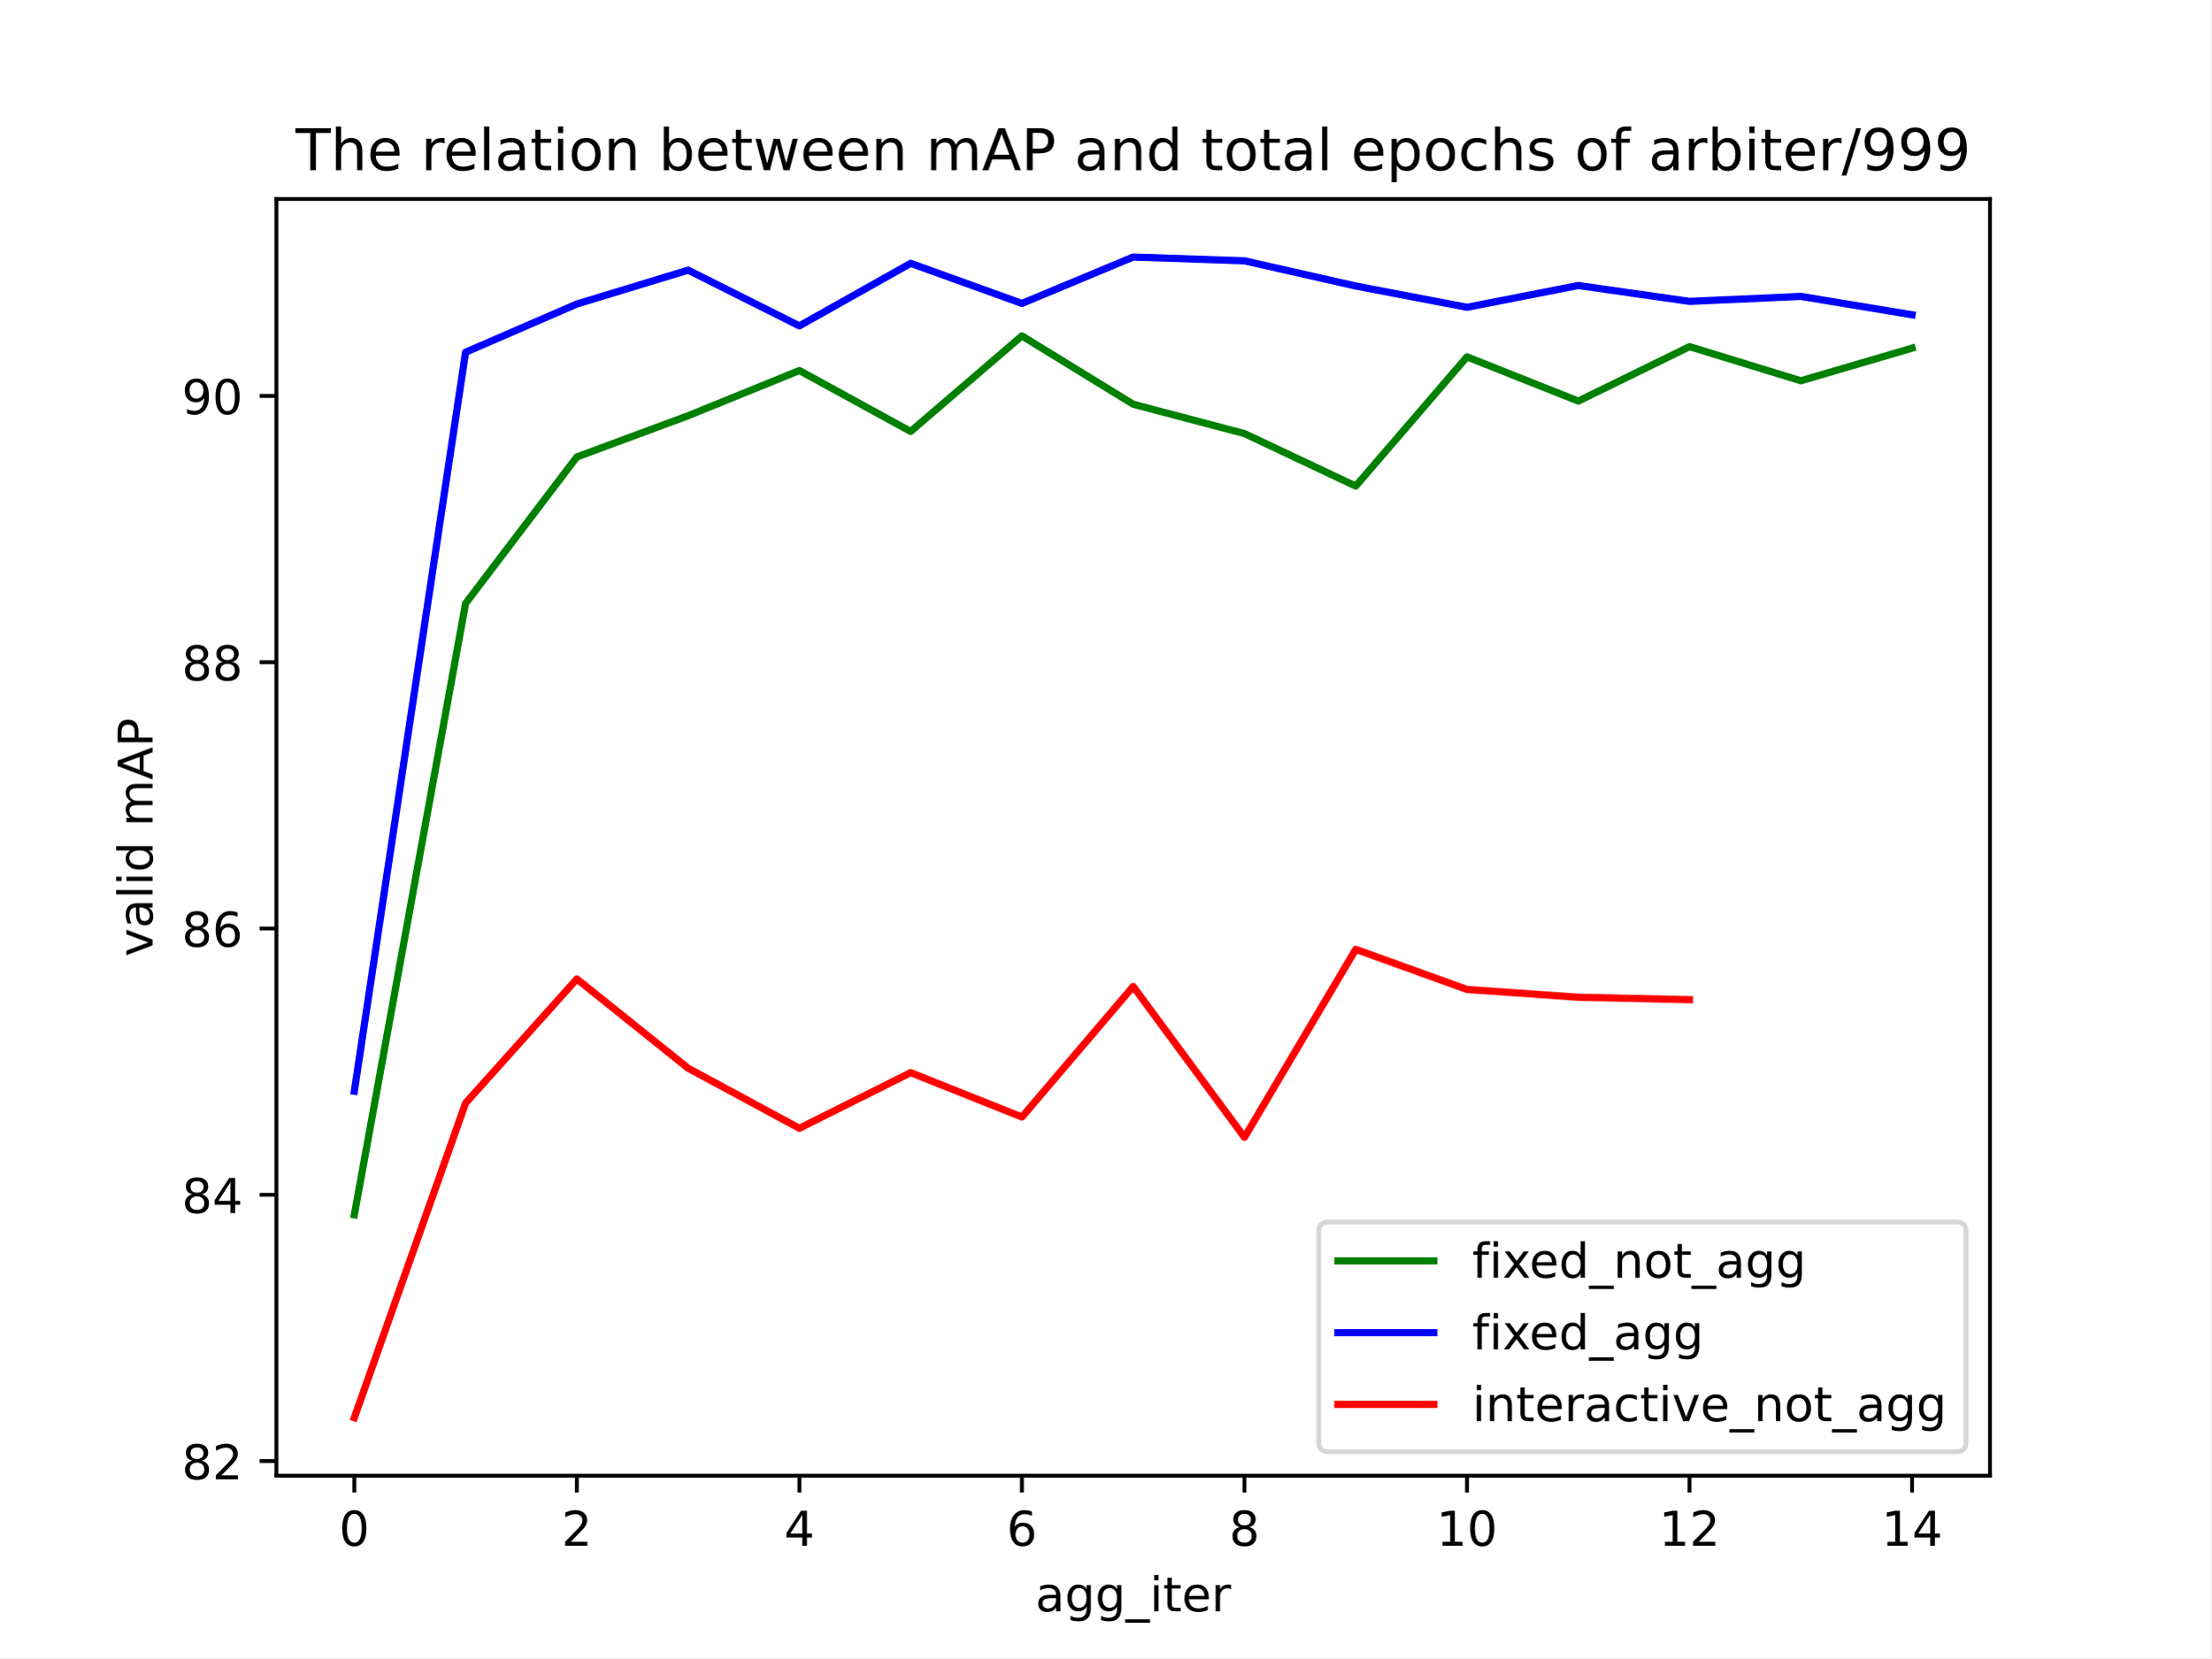
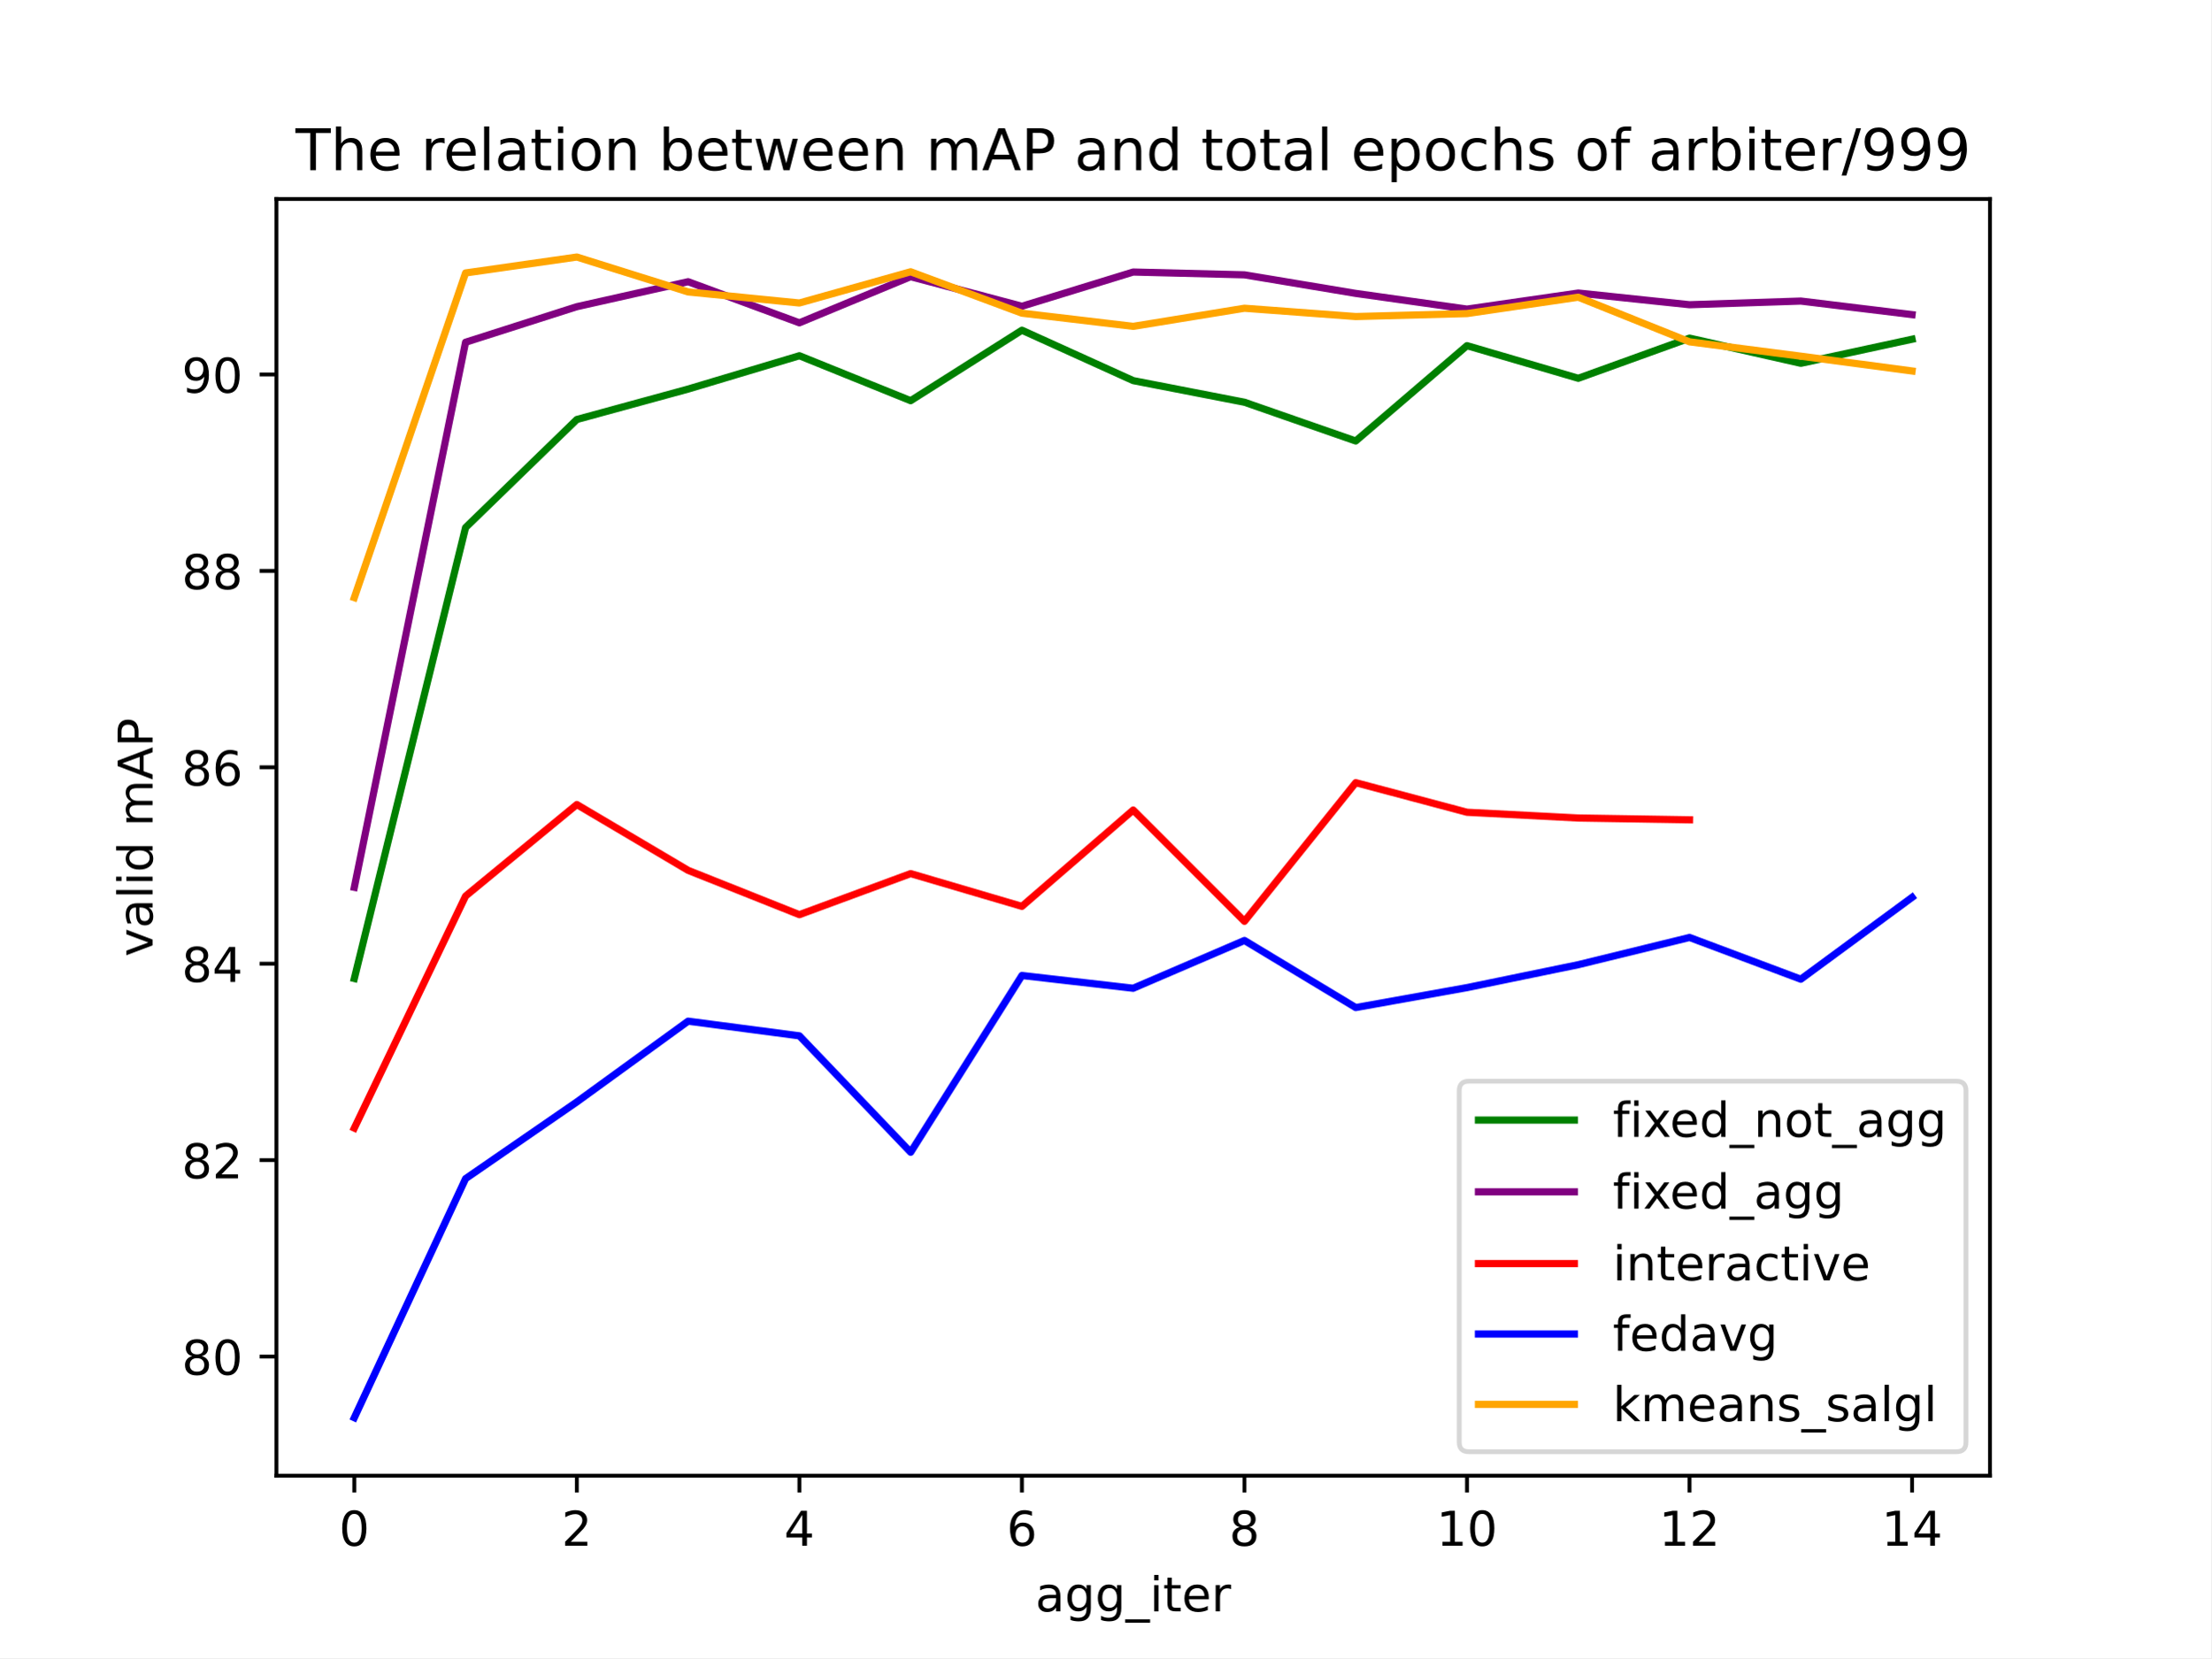
<svg xmlns="http://www.w3.org/2000/svg" xmlns:xlink="http://www.w3.org/1999/xlink" width="460.8pt" height="345.6pt" viewBox="0 0 460.8 345.6" version="1.1">
  <defs>
    <style type="text/css">*{stroke-linejoin: round; stroke-linecap: butt}</style>
  </defs>
  <g id="figure_1">
    <g id="patch_1">
      <path d="M 0 345.6  L 460.8 345.6  L 460.8 0  L 0 0  z " style="fill: #ffffff" />
    </g>
    <g id="axes_1">
      <g id="patch_2">
        <path d="M 57.6 307.584  L 414.72 307.584  L 414.72 41.472  L 57.6 41.472  z " style="fill: #ffffff" />
      </g>
      <g id="matplotlib.axis_1">
        <g id="xtick_1">
          <g id="line2d_1">
            <defs>
-               <path id="mca4f8560f5" d="M 0 0  L 0 3.5  " style="stroke: #000000; stroke-width: 0.8" />
-             </defs>
-             <g>
-               <use xlink:href="#mca4f8560f5" x="73.833" y="307.584" style="stroke: #000000; stroke-width: 0.8" />
+               <path id="m75f31d3f4f" d="M 0 0  L 0 3.5  " style="stroke: #000000; stroke-width: 0.8" />
+             </defs>
+             <g>
+               <use xlink:href="#m75f31d3f4f" x="73.833" y="307.584" style="stroke: #000000; stroke-width: 0.8" />
            </g>
          </g>
          <g id="text_1">
            <g transform="translate(70.65148 322.1824) scale(0.1 -0.1)">
              <defs>
                <path id="DejaVuSans-30" d="M 2034 4250  Q 1547 4250 1301 3770  Q 1056 3291 1056 2328  Q 1056 1369 1301 889  Q 1547 409 2034 409  Q 2525 409 2770 889  Q 3016 1369 3016 2328  Q 3016 3291 2770 3770  Q 2525 4250 2034 4250  z M 2034 4750  Q 2819 4750 3233 4129  Q 3647 3509 3647 2328  Q 3647 1150 3233 529  Q 2819 -91 2034 -91  Q 1250 -91 836 529  Q 422 1150 422 2328  Q 422 3509 836 4129  Q 1250 4750 2034 4750  z " transform="scale(0.015625)" />
              </defs>
              <use xlink:href="#DejaVuSans-30" />
            </g>
          </g>
        </g>
        <g id="xtick_2">
          <g id="line2d_2">
            <g>
-               <use xlink:href="#mca4f8560f5" x="120.212" y="307.584" style="stroke: #000000; stroke-width: 0.8" />
+               <use xlink:href="#m75f31d3f4f" x="120.212" y="307.584" style="stroke: #000000; stroke-width: 0.8" />
            </g>
          </g>
          <g id="text_2">
            <g transform="translate(117.0307 322.1824) scale(0.1 -0.1)">
              <defs>
                <path id="DejaVuSans-32" d="M 1228 531  L 3431 531  L 3431 0  L 469 0  L 469 531  Q 828 903 1448 1529  Q 2069 2156 2228 2338  Q 2531 2678 2651 2914  Q 2772 3150 2772 3378  Q 2772 3750 2511 3984  Q 2250 4219 1831 4219  Q 1534 4219 1204 4116  Q 875 4013 500 3803  L 500 4441  Q 881 4594 1212 4672  Q 1544 4750 1819 4750  Q 2544 4750 2975 4387  Q 3406 4025 3406 3419  Q 3406 3131 3298 2873  Q 3191 2616 2906 2266  Q 2828 2175 2409 1742  Q 1991 1309 1228 531  z " transform="scale(0.015625)" />
              </defs>
              <use xlink:href="#DejaVuSans-32" />
            </g>
          </g>
        </g>
        <g id="xtick_3">
          <g id="line2d_3">
            <g>
-               <use xlink:href="#mca4f8560f5" x="166.591" y="307.584" style="stroke: #000000; stroke-width: 0.8" />
+               <use xlink:href="#m75f31d3f4f" x="166.591" y="307.584" style="stroke: #000000; stroke-width: 0.8" />
            </g>
          </g>
          <g id="text_3">
            <g transform="translate(163.4099 322.1824) scale(0.1 -0.1)">
              <defs>
                <path id="DejaVuSans-34" d="M 2419 4116  L 825 1625  L 2419 1625  L 2419 4116  z M 2253 4666  L 3047 4666  L 3047 1625  L 3713 1625  L 3713 1100  L 3047 1100  L 3047 0  L 2419 0  L 2419 1100  L 313 1100  L 313 1709  L 2253 4666  z " transform="scale(0.015625)" />
              </defs>
              <use xlink:href="#DejaVuSans-34" />
            </g>
          </g>
        </g>
        <g id="xtick_4">
          <g id="line2d_4">
            <g>
-               <use xlink:href="#mca4f8560f5" x="212.97" y="307.584" style="stroke: #000000; stroke-width: 0.8" />
+               <use xlink:href="#m75f31d3f4f" x="212.97" y="307.584" style="stroke: #000000; stroke-width: 0.8" />
            </g>
          </g>
          <g id="text_4">
            <g transform="translate(209.7891 322.1824) scale(0.1 -0.1)">
              <defs>
                <path id="DejaVuSans-36" d="M 2113 2584  Q 1688 2584 1439 2293  Q 1191 2003 1191 1497  Q 1191 994 1439 701  Q 1688 409 2113 409  Q 2538 409 2786 701  Q 3034 994 3034 1497  Q 3034 2003 2786 2293  Q 2538 2584 2113 2584  z M 3366 4563  L 3366 3988  Q 3128 4100 2886 4159  Q 2644 4219 2406 4219  Q 1781 4219 1451 3797  Q 1122 3375 1075 2522  Q 1259 2794 1537 2939  Q 1816 3084 2150 3084  Q 2853 3084 3261 2657  Q 3669 2231 3669 1497  Q 3669 778 3244 343  Q 2819 -91 2113 -91  Q 1303 -91 875 529  Q 447 1150 447 2328  Q 447 3434 972 4092  Q 1497 4750 2381 4750  Q 2619 4750 2861 4703  Q 3103 4656 3366 4563  z " transform="scale(0.015625)" />
              </defs>
              <use xlink:href="#DejaVuSans-36" />
            </g>
          </g>
        </g>
        <g id="xtick_5">
          <g id="line2d_5">
            <g>
-               <use xlink:href="#mca4f8560f5" x="259.35" y="307.584" style="stroke: #000000; stroke-width: 0.8" />
+               <use xlink:href="#m75f31d3f4f" x="259.35" y="307.584" style="stroke: #000000; stroke-width: 0.8" />
            </g>
          </g>
          <g id="text_5">
            <g transform="translate(256.1684 322.1824) scale(0.1 -0.1)">
              <defs>
                <path id="DejaVuSans-38" d="M 2034 2216  Q 1584 2216 1326 1975  Q 1069 1734 1069 1313  Q 1069 891 1326 650  Q 1584 409 2034 409  Q 2484 409 2743 651  Q 3003 894 3003 1313  Q 3003 1734 2745 1975  Q 2488 2216 2034 2216  z M 1403 2484  Q 997 2584 770 2862  Q 544 3141 544 3541  Q 544 4100 942 4425  Q 1341 4750 2034 4750  Q 2731 4750 3128 4425  Q 3525 4100 3525 3541  Q 3525 3141 3298 2862  Q 3072 2584 2669 2484  Q 3125 2378 3379 2068  Q 3634 1759 3634 1313  Q 3634 634 3220 271  Q 2806 -91 2034 -91  Q 1263 -91 848 271  Q 434 634 434 1313  Q 434 1759 690 2068  Q 947 2378 1403 2484  z M 1172 3481  Q 1172 3119 1398 2916  Q 1625 2713 2034 2713  Q 2441 2713 2670 2916  Q 2900 3119 2900 3481  Q 2900 3844 2670 4047  Q 2441 4250 2034 4250  Q 1625 4250 1398 4047  Q 1172 3844 1172 3481  z " transform="scale(0.015625)" />
              </defs>
              <use xlink:href="#DejaVuSans-38" />
            </g>
          </g>
        </g>
        <g id="xtick_6">
          <g id="line2d_6">
            <g>
-               <use xlink:href="#mca4f8560f5" x="305.729" y="307.584" style="stroke: #000000; stroke-width: 0.8" />
+               <use xlink:href="#m75f31d3f4f" x="305.729" y="307.584" style="stroke: #000000; stroke-width: 0.8" />
            </g>
          </g>
          <g id="text_6">
            <g transform="translate(299.3663 322.1824) scale(0.1 -0.1)">
              <defs>
                <path id="DejaVuSans-31" d="M 794 531  L 1825 531  L 1825 4091  L 703 3866  L 703 4441  L 1819 4666  L 2450 4666  L 2450 531  L 3481 531  L 3481 0  L 794 0  L 794 531  z " transform="scale(0.015625)" />
              </defs>
              <use xlink:href="#DejaVuSans-31" />
              <use xlink:href="#DejaVuSans-30" x="63.623" />
            </g>
          </g>
        </g>
        <g id="xtick_7">
          <g id="line2d_7">
            <g>
-               <use xlink:href="#mca4f8560f5" x="352.108" y="307.584" style="stroke: #000000; stroke-width: 0.8" />
+               <use xlink:href="#m75f31d3f4f" x="352.108" y="307.584" style="stroke: #000000; stroke-width: 0.8" />
            </g>
          </g>
          <g id="text_7">
            <g transform="translate(345.7456 322.1824) scale(0.1 -0.1)">
              <use xlink:href="#DejaVuSans-31" />
              <use xlink:href="#DejaVuSans-32" x="63.623" />
            </g>
          </g>
        </g>
        <g id="xtick_8">
          <g id="line2d_8">
            <g>
-               <use xlink:href="#mca4f8560f5" x="398.487" y="307.584" style="stroke: #000000; stroke-width: 0.8" />
+               <use xlink:href="#m75f31d3f4f" x="398.487" y="307.584" style="stroke: #000000; stroke-width: 0.8" />
            </g>
          </g>
          <g id="text_8">
            <g transform="translate(392.1248 322.1824) scale(0.1 -0.1)">
              <use xlink:href="#DejaVuSans-31" />
              <use xlink:href="#DejaVuSans-34" x="63.623" />
            </g>
          </g>
        </g>
        <g id="text_9">
          <g transform="translate(215.7663 335.8606) scale(0.1 -0.1)">
            <defs>
              <path id="DejaVuSans-61" d="M 2194 1759  Q 1497 1759 1228 1600  Q 959 1441 959 1056  Q 959 750 1161 570  Q 1363 391 1709 391  Q 2188 391 2477 730  Q 2766 1069 2766 1631  L 2766 1759  L 2194 1759  z M 3341 1997  L 3341 0  L 2766 0  L 2766 531  Q 2569 213 2275 61  Q 1981 -91 1556 -91  Q 1019 -91 701 211  Q 384 513 384 1019  Q 384 1609 779 1909  Q 1175 2209 1959 2209  L 2766 2209  L 2766 2266  Q 2766 2663 2505 2880  Q 2244 3097 1772 3097  Q 1472 3097 1187 3025  Q 903 2953 641 2809  L 641 3341  Q 956 3463 1253 3523  Q 1550 3584 1831 3584  Q 2591 3584 2966 3190  Q 3341 2797 3341 1997  z " transform="scale(0.015625)" />
              <path id="DejaVuSans-67" d="M 2906 1791  Q 2906 2416 2648 2759  Q 2391 3103 1925 3103  Q 1463 3103 1205 2759  Q 947 2416 947 1791  Q 947 1169 1205 825  Q 1463 481 1925 481  Q 2391 481 2648 825  Q 2906 1169 2906 1791  z M 3481 434  Q 3481 -459 3084 -895  Q 2688 -1331 1869 -1331  Q 1566 -1331 1297 -1286  Q 1028 -1241 775 -1147  L 775 -588  Q 1028 -725 1275 -790  Q 1522 -856 1778 -856  Q 2344 -856 2625 -561  Q 2906 -266 2906 331  L 2906 616  Q 2728 306 2450 153  Q 2172 0 1784 0  Q 1141 0 747 490  Q 353 981 353 1791  Q 353 2603 747 3093  Q 1141 3584 1784 3584  Q 2172 3584 2450 3431  Q 2728 3278 2906 2969  L 2906 3500  L 3481 3500  L 3481 434  z " transform="scale(0.015625)" />
              <path id="DejaVuSans-5f" d="M 3263 -1063  L 3263 -1509  L -63 -1509  L -63 -1063  L 3263 -1063  z " transform="scale(0.015625)" />
              <path id="DejaVuSans-69" d="M 603 3500  L 1178 3500  L 1178 0  L 603 0  L 603 3500  z M 603 4863  L 1178 4863  L 1178 4134  L 603 4134  L 603 4863  z " transform="scale(0.015625)" />
              <path id="DejaVuSans-74" d="M 1172 4494  L 1172 3500  L 2356 3500  L 2356 3053  L 1172 3053  L 1172 1153  Q 1172 725 1289 603  Q 1406 481 1766 481  L 2356 481  L 2356 0  L 1766 0  Q 1100 0 847 248  Q 594 497 594 1153  L 594 3053  L 172 3053  L 172 3500  L 594 3500  L 594 4494  L 1172 4494  z " transform="scale(0.015625)" />
              <path id="DejaVuSans-65" d="M 3597 1894  L 3597 1613  L 953 1613  Q 991 1019 1311 708  Q 1631 397 2203 397  Q 2534 397 2845 478  Q 3156 559 3463 722  L 3463 178  Q 3153 47 2828 -22  Q 2503 -91 2169 -91  Q 1331 -91 842 396  Q 353 884 353 1716  Q 353 2575 817 3079  Q 1281 3584 2069 3584  Q 2775 3584 3186 3129  Q 3597 2675 3597 1894  z M 3022 2063  Q 3016 2534 2758 2815  Q 2500 3097 2075 3097  Q 1594 3097 1305 2825  Q 1016 2553 972 2059  L 3022 2063  z " transform="scale(0.015625)" />
              <path id="DejaVuSans-72" d="M 2631 2963  Q 2534 3019 2420 3045  Q 2306 3072 2169 3072  Q 1681 3072 1420 2755  Q 1159 2438 1159 1844  L 1159 0  L 581 0  L 581 3500  L 1159 3500  L 1159 2956  Q 1341 3275 1631 3429  Q 1922 3584 2338 3584  Q 2397 3584 2469 3576  Q 2541 3569 2628 3553  L 2631 2963  z " transform="scale(0.015625)" />
            </defs>
            <use xlink:href="#DejaVuSans-61" />
            <use xlink:href="#DejaVuSans-67" x="61.279" />
            <use xlink:href="#DejaVuSans-67" x="124.756" />
            <use xlink:href="#DejaVuSans-5f" x="188.232" />
            <use xlink:href="#DejaVuSans-69" x="238.232" />
            <use xlink:href="#DejaVuSans-74" x="266.016" />
            <use xlink:href="#DejaVuSans-65" x="305.225" />
            <use xlink:href="#DejaVuSans-72" x="366.748" />
          </g>
        </g>
      </g>
      <g id="matplotlib.axis_2">
        <g id="ytick_1">
          <g id="line2d_9">
            <defs>
-               <path id="m5087372a53" d="M 0 0  L -3.5 0  " style="stroke: #000000; stroke-width: 0.8" />
-             </defs>
-             <g>
-               <use xlink:href="#m5087372a53" x="57.6" y="304.539" style="stroke: #000000; stroke-width: 0.8" />
+               <path id="m13e0e2b089" d="M 0 0  L -3.5 0  " style="stroke: #000000; stroke-width: 0.8" />
+             </defs>
+             <g>
+               <use xlink:href="#m13e0e2b089" x="57.6" y="282.749" style="stroke: #000000; stroke-width: 0.8" />
            </g>
          </g>
          <g id="text_10">
-             <g transform="translate(37.875 308.3383) scale(0.1 -0.1)">
-               <use xlink:href="#DejaVuSans-38" />
-               <use xlink:href="#DejaVuSans-32" x="63.623" />
+             <g transform="translate(37.875 286.548) scale(0.1 -0.1)">
+               <use xlink:href="#DejaVuSans-38" />
+               <use xlink:href="#DejaVuSans-30" x="63.623" />
            </g>
          </g>
        </g>
        <g id="ytick_2">
          <g id="line2d_10">
            <g>
-               <use xlink:href="#m5087372a53" x="57.6" y="249.033" style="stroke: #000000; stroke-width: 0.8" />
+               <use xlink:href="#m13e0e2b089" x="57.6" y="241.808" style="stroke: #000000; stroke-width: 0.8" />
            </g>
          </g>
          <g id="text_11">
-             <g transform="translate(37.875 252.8321) scale(0.1 -0.1)">
-               <use xlink:href="#DejaVuSans-38" />
-               <use xlink:href="#DejaVuSans-34" x="63.623" />
+             <g transform="translate(37.875 245.6073) scale(0.1 -0.1)">
+               <use xlink:href="#DejaVuSans-38" />
+               <use xlink:href="#DejaVuSans-32" x="63.623" />
            </g>
          </g>
        </g>
        <g id="ytick_3">
          <g id="line2d_11">
            <g>
-               <use xlink:href="#m5087372a53" x="57.6" y="193.527" style="stroke: #000000; stroke-width: 0.8" />
+               <use xlink:href="#m13e0e2b089" x="57.6" y="200.867" style="stroke: #000000; stroke-width: 0.8" />
            </g>
          </g>
          <g id="text_12">
-             <g transform="translate(37.875 197.3259) scale(0.1 -0.1)">
-               <use xlink:href="#DejaVuSans-38" />
-               <use xlink:href="#DejaVuSans-36" x="63.623" />
+             <g transform="translate(37.875 204.6667) scale(0.1 -0.1)">
+               <use xlink:href="#DejaVuSans-38" />
+               <use xlink:href="#DejaVuSans-34" x="63.623" />
            </g>
          </g>
        </g>
        <g id="ytick_4">
          <g id="line2d_12">
            <g>
-               <use xlink:href="#m5087372a53" x="57.6" y="138.02" style="stroke: #000000; stroke-width: 0.8" />
+               <use xlink:href="#m13e0e2b089" x="57.6" y="159.927" style="stroke: #000000; stroke-width: 0.8" />
            </g>
          </g>
          <g id="text_13">
-             <g transform="translate(37.875 141.8197) scale(0.1 -0.1)">
-               <use xlink:href="#DejaVuSans-38" />
-               <use xlink:href="#DejaVuSans-38" x="63.623" />
+             <g transform="translate(37.875 163.726) scale(0.1 -0.1)">
+               <use xlink:href="#DejaVuSans-38" />
+               <use xlink:href="#DejaVuSans-36" x="63.623" />
            </g>
          </g>
        </g>
        <g id="ytick_5">
          <g id="line2d_13">
            <g>
-               <use xlink:href="#m5087372a53" x="57.6" y="82.514" style="stroke: #000000; stroke-width: 0.8" />
+               <use xlink:href="#m13e0e2b089" x="57.6" y="118.986" style="stroke: #000000; stroke-width: 0.8" />
            </g>
          </g>
          <g id="text_14">
-             <g transform="translate(37.875 86.31346) scale(0.1 -0.1)">
+             <g transform="translate(37.875 122.7854) scale(0.1 -0.1)">
+               <use xlink:href="#DejaVuSans-38" />
+               <use xlink:href="#DejaVuSans-38" x="63.623" />
+             </g>
+           </g>
+         </g>
+         <g id="ytick_6">
+           <g id="line2d_14">
+             <g>
+               <use xlink:href="#m13e0e2b089" x="57.6" y="78.045" style="stroke: #000000; stroke-width: 0.8" />
+             </g>
+           </g>
+           <g id="text_15">
+             <g transform="translate(37.875 81.84471) scale(0.1 -0.1)">
              <defs>
                <path id="DejaVuSans-39" d="M 703 97  L 703 672  Q 941 559 1184 500  Q 1428 441 1663 441  Q 2288 441 2617 861  Q 2947 1281 2994 2138  Q 2813 1869 2534 1725  Q 2256 1581 1919 1581  Q 1219 1581 811 2004  Q 403 2428 403 3163  Q 403 3881 828 4315  Q 1253 4750 1959 4750  Q 2769 4750 3195 4129  Q 3622 3509 3622 2328  Q 3622 1225 3098 567  Q 2575 -91 1691 -91  Q 1453 -91 1209 -44  Q 966 3 703 97  z M 1959 2075  Q 2384 2075 2632 2365  Q 2881 2656 2881 3163  Q 2881 3666 2632 3958  Q 2384 4250 1959 4250  Q 1534 4250 1286 3958  Q 1038 3666 1038 3163  Q 1038 2656 1286 2365  Q 1534 2075 1959 2075  z " transform="scale(0.015625)" />
              </defs>
              <use xlink:href="#DejaVuSans-39" />
              <use xlink:href="#DejaVuSans-30" x="63.623" />
            </g>
          </g>
        </g>
-         <g id="text_15">
+         <g id="text_16">
          <g transform="translate(31.79531 199.3983) rotate(-90) scale(0.1 -0.1)">
            <defs>
              <path id="DejaVuSans-76" d="M 191 3500  L 800 3500  L 1894 563  L 2988 3500  L 3597 3500  L 2284 0  L 1503 0  L 191 3500  z " transform="scale(0.015625)" />
              <path id="DejaVuSans-6c" d="M 603 4863  L 1178 4863  L 1178 0  L 603 0  L 603 4863  z " transform="scale(0.015625)" />
              <path id="DejaVuSans-64" d="M 2906 2969  L 2906 4863  L 3481 4863  L 3481 0  L 2906 0  L 2906 525  Q 2725 213 2448 61  Q 2172 -91 1784 -91  Q 1150 -91 751 415  Q 353 922 353 1747  Q 353 2572 751 3078  Q 1150 3584 1784 3584  Q 2172 3584 2448 3432  Q 2725 3281 2906 2969  z M 947 1747  Q 947 1113 1208 752  Q 1469 391 1925 391  Q 2381 391 2643 752  Q 2906 1113 2906 1747  Q 2906 2381 2643 2742  Q 2381 3103 1925 3103  Q 1469 3103 1208 2742  Q 947 2381 947 1747  z " transform="scale(0.015625)" />
              <path id="DejaVuSans-20" transform="scale(0.015625)" />
              <path id="DejaVuSans-6d" d="M 3328 2828  Q 3544 3216 3844 3400  Q 4144 3584 4550 3584  Q 5097 3584 5394 3201  Q 5691 2819 5691 2113  L 5691 0  L 5113 0  L 5113 2094  Q 5113 2597 4934 2840  Q 4756 3084 4391 3084  Q 3944 3084 3684 2787  Q 3425 2491 3425 1978  L 3425 0  L 2847 0  L 2847 2094  Q 2847 2600 2669 2842  Q 2491 3084 2119 3084  Q 1678 3084 1418 2786  Q 1159 2488 1159 1978  L 1159 0  L 581 0  L 581 3500  L 1159 3500  L 1159 2956  Q 1356 3278 1631 3431  Q 1906 3584 2284 3584  Q 2666 3584 2933 3390  Q 3200 3197 3328 2828  z " transform="scale(0.015625)" />
              <path id="DejaVuSans-41" d="M 2188 4044  L 1331 1722  L 3047 1722  L 2188 4044  z M 1831 4666  L 2547 4666  L 4325 0  L 3669 0  L 3244 1197  L 1141 1197  L 716 0  L 50 0  L 1831 4666  z " transform="scale(0.015625)" />
              <path id="DejaVuSans-50" d="M 1259 4147  L 1259 2394  L 2053 2394  Q 2494 2394 2734 2622  Q 2975 2850 2975 3272  Q 2975 3691 2734 3919  Q 2494 4147 2053 4147  L 1259 4147  z M 628 4666  L 2053 4666  Q 2838 4666 3239 4311  Q 3641 3956 3641 3272  Q 3641 2581 3239 2228  Q 2838 1875 2053 1875  L 1259 1875  L 1259 0  L 628 0  L 628 4666  z " transform="scale(0.015625)" />
            </defs>
            <use xlink:href="#DejaVuSans-76" />
            <use xlink:href="#DejaVuSans-61" x="59.18" />
            <use xlink:href="#DejaVuSans-6c" x="120.459" />
            <use xlink:href="#DejaVuSans-69" x="148.242" />
            <use xlink:href="#DejaVuSans-64" x="176.025" />
            <use xlink:href="#DejaVuSans-20" x="239.502" />
            <use xlink:href="#DejaVuSans-6d" x="271.289" />
            <use xlink:href="#DejaVuSans-41" x="368.701" />
            <use xlink:href="#DejaVuSans-50" x="437.109" />
          </g>
        </g>
      </g>
-       <g id="line2d_14">
-         <path d="M 73.833 253.214  L 97.022 125.78  L 120.212 95.239  L 143.402 86.644  L 166.591 77.223  L 189.781 89.92  L 212.97 70.008  L 236.16 84.25  L 259.35 90.362  L 282.539 101.31  L 305.729 74.374  L 328.918 83.592  L 352.108 72.244  L 375.298 79.357  L 398.487 72.556  " clip-path="url(#p345e7899d4)" style="fill: none; stroke: #008000; stroke-width: 1.5; stroke-linecap: square" />
-       </g>
      <g id="line2d_15">
-         <path d="M 73.833 227.447  L 97.022 73.408  L 120.212 63.361  L 143.402 56.299  L 166.591 67.916  L 189.781 54.88  L 212.97 63.235  L 236.16 53.568  L 259.35 54.356  L 282.539 59.605  L 305.729 64.041  L 328.918 59.501  L 352.108 62.809  L 375.298 61.77  L 398.487 65.6  " clip-path="url(#p345e7899d4)" style="fill: none; stroke: #0000ff; stroke-width: 1.5; stroke-linecap: square" />
+         <path d="M 73.833 203.952  L 97.022 109.958  L 120.212 87.431  L 143.402 81.091  L 166.591 74.142  L 189.781 83.508  L 212.97 68.821  L 236.16 79.325  L 259.35 83.834  L 282.539 91.909  L 305.729 72.041  L 328.918 78.84  L 352.108 70.47  L 375.298 75.717  L 398.487 70.7  " clip-path="url(#p824cbbcab4)" style="fill: none; stroke: #008000; stroke-width: 1.5; stroke-linecap: square" />
      </g>
      <g id="line2d_16">
-         <path d="M 73.833 295.488  L 97.022 229.921  L 120.212 204.05  L 143.402 222.649  L 166.591 235.172  L 189.781 223.575  L 212.97 232.827  L 236.16 205.608  L 259.35 237.052  L 282.539 197.872  L 305.729 206.235  L 328.918 207.858  L 352.108 208.369  " clip-path="url(#p345e7899d4)" style="fill: none; stroke: #ff0000; stroke-width: 1.5; stroke-linecap: square" />
+         <path d="M 73.833 184.946  L 97.022 71.329  L 120.212 63.919  L 143.402 58.71  L 166.591 67.278  L 189.781 57.663  L 212.97 63.825  L 236.16 56.695  L 259.35 57.276  L 282.539 61.148  L 305.729 64.42  L 328.918 61.071  L 352.108 63.511  L 375.298 62.744  L 398.487 65.57  " clip-path="url(#p824cbbcab4)" style="fill: none; stroke: #800080; stroke-width: 1.5; stroke-linecap: square" />
+       </g>
+       <g id="line2d_17">
+         <path d="M 73.833 235.132  L 97.022 186.771  L 120.212 167.688  L 143.402 181.407  L 166.591 190.644  L 189.781 182.09  L 212.97 188.914  L 236.16 168.838  L 259.35 192.031  L 282.539 163.132  L 305.729 169.301  L 328.918 170.498  L 352.108 170.874  " clip-path="url(#p824cbbcab4)" style="fill: none; stroke: #ff0000; stroke-width: 1.5; stroke-linecap: square" />
+       </g>
+       <g id="line2d_18">
+         <path d="M 73.833 295.488  L 97.022 245.673  L 120.212 229.68  L 143.402 212.848  L 166.591 215.902  L 189.781 240.167  L 212.97 203.323  L 236.16 205.982  L 259.35 196.022  L 282.539 210.008  L 305.729 205.851  L 328.918 201.074  L 352.108 195.397  L 375.298 204.097  L 398.487 187.034  " clip-path="url(#p824cbbcab4)" style="fill: none; stroke: #0000ff; stroke-width: 1.5; stroke-linecap: square" />
+       </g>
+       <g id="line2d_19">
+         <path d="M 73.833 124.558  L 97.022 56.889  L 120.212 53.568  L 143.402 60.841  L 166.591 63.148  L 189.781 56.642  L 212.97 65.268  L 236.16 68.017  L 259.35 64.24  L 282.539 65.971  L 305.729 65.351  L 328.918 61.937  L 352.108 71.244  L 375.298 74.233  L 398.487 77.319  " clip-path="url(#p824cbbcab4)" style="fill: none; stroke: #ffa500; stroke-width: 1.5; stroke-linecap: square" />
      </g>
      <g id="patch_3">
        <path d="M 57.6 307.584  L 57.6 41.472  " style="fill: none; stroke: #000000; stroke-width: 0.8; stroke-linejoin: miter; stroke-linecap: square" />
      </g>
      <g id="patch_4">
        <path d="M 414.72 307.584  L 414.72 41.472  " style="fill: none; stroke: #000000; stroke-width: 0.8; stroke-linejoin: miter; stroke-linecap: square" />
      </g>
      <g id="patch_5">
        <path d="M 57.6 307.584  L 414.72 307.584  " style="fill: none; stroke: #000000; stroke-width: 0.8; stroke-linejoin: miter; stroke-linecap: square" />
      </g>
      <g id="patch_6">
        <path d="M 57.6 41.472  L 414.72 41.472  " style="fill: none; stroke: #000000; stroke-width: 0.8; stroke-linejoin: miter; stroke-linecap: square" />
      </g>
-       <g id="text_16">
+       <g id="text_17">
        <g transform="translate(61.57875 35.472) scale(0.12 -0.12)">
          <defs>
            <path id="DejaVuSans-54" d="M -19 4666  L 3928 4666  L 3928 4134  L 2272 4134  L 2272 0  L 1638 0  L 1638 4134  L -19 4134  L -19 4666  z " transform="scale(0.015625)" />
            <path id="DejaVuSans-68" d="M 3513 2113  L 3513 0  L 2938 0  L 2938 2094  Q 2938 2591 2744 2837  Q 2550 3084 2163 3084  Q 1697 3084 1428 2787  Q 1159 2491 1159 1978  L 1159 0  L 581 0  L 581 4863  L 1159 4863  L 1159 2956  Q 1366 3272 1645 3428  Q 1925 3584 2291 3584  Q 2894 3584 3203 3211  Q 3513 2838 3513 2113  z " transform="scale(0.015625)" />
            <path id="DejaVuSans-6f" d="M 1959 3097  Q 1497 3097 1228 2736  Q 959 2375 959 1747  Q 959 1119 1226 758  Q 1494 397 1959 397  Q 2419 397 2687 759  Q 2956 1122 2956 1747  Q 2956 2369 2687 2733  Q 2419 3097 1959 3097  z M 1959 3584  Q 2709 3584 3137 3096  Q 3566 2609 3566 1747  Q 3566 888 3137 398  Q 2709 -91 1959 -91  Q 1206 -91 779 398  Q 353 888 353 1747  Q 353 2609 779 3096  Q 1206 3584 1959 3584  z " transform="scale(0.015625)" />
            <path id="DejaVuSans-6e" d="M 3513 2113  L 3513 0  L 2938 0  L 2938 2094  Q 2938 2591 2744 2837  Q 2550 3084 2163 3084  Q 1697 3084 1428 2787  Q 1159 2491 1159 1978  L 1159 0  L 581 0  L 581 3500  L 1159 3500  L 1159 2956  Q 1366 3272 1645 3428  Q 1925 3584 2291 3584  Q 2894 3584 3203 3211  Q 3513 2838 3513 2113  z " transform="scale(0.015625)" />
            <path id="DejaVuSans-62" d="M 3116 1747  Q 3116 2381 2855 2742  Q 2594 3103 2138 3103  Q 1681 3103 1420 2742  Q 1159 2381 1159 1747  Q 1159 1113 1420 752  Q 1681 391 2138 391  Q 2594 391 2855 752  Q 3116 1113 3116 1747  z M 1159 2969  Q 1341 3281 1617 3432  Q 1894 3584 2278 3584  Q 2916 3584 3314 3078  Q 3713 2572 3713 1747  Q 3713 922 3314 415  Q 2916 -91 2278 -91  Q 1894 -91 1617 61  Q 1341 213 1159 525  L 1159 0  L 581 0  L 581 4863  L 1159 4863  L 1159 2969  z " transform="scale(0.015625)" />
            <path id="DejaVuSans-77" d="M 269 3500  L 844 3500  L 1563 769  L 2278 3500  L 2956 3500  L 3675 769  L 4391 3500  L 4966 3500  L 4050 0  L 3372 0  L 2619 2869  L 1863 0  L 1184 0  L 269 3500  z " transform="scale(0.015625)" />
            <path id="DejaVuSans-70" d="M 1159 525  L 1159 -1331  L 581 -1331  L 581 3500  L 1159 3500  L 1159 2969  Q 1341 3281 1617 3432  Q 1894 3584 2278 3584  Q 2916 3584 3314 3078  Q 3713 2572 3713 1747  Q 3713 922 3314 415  Q 2916 -91 2278 -91  Q 1894 -91 1617 61  Q 1341 213 1159 525  z M 3116 1747  Q 3116 2381 2855 2742  Q 2594 3103 2138 3103  Q 1681 3103 1420 2742  Q 1159 2381 1159 1747  Q 1159 1113 1420 752  Q 1681 391 2138 391  Q 2594 391 2855 752  Q 3116 1113 3116 1747  z " transform="scale(0.015625)" />
            <path id="DejaVuSans-63" d="M 3122 3366  L 3122 2828  Q 2878 2963 2633 3030  Q 2388 3097 2138 3097  Q 1578 3097 1268 2742  Q 959 2388 959 1747  Q 959 1106 1268 751  Q 1578 397 2138 397  Q 2388 397 2633 464  Q 2878 531 3122 666  L 3122 134  Q 2881 22 2623 -34  Q 2366 -91 2075 -91  Q 1284 -91 818 406  Q 353 903 353 1747  Q 353 2603 823 3093  Q 1294 3584 2113 3584  Q 2378 3584 2631 3529  Q 2884 3475 3122 3366  z " transform="scale(0.015625)" />
            <path id="DejaVuSans-73" d="M 2834 3397  L 2834 2853  Q 2591 2978 2328 3040  Q 2066 3103 1784 3103  Q 1356 3103 1142 2972  Q 928 2841 928 2578  Q 928 2378 1081 2264  Q 1234 2150 1697 2047  L 1894 2003  Q 2506 1872 2764 1633  Q 3022 1394 3022 966  Q 3022 478 2636 193  Q 2250 -91 1575 -91  Q 1294 -91 989 -36  Q 684 19 347 128  L 347 722  Q 666 556 975 473  Q 1284 391 1588 391  Q 1994 391 2212 530  Q 2431 669 2431 922  Q 2431 1156 2273 1281  Q 2116 1406 1581 1522  L 1381 1569  Q 847 1681 609 1914  Q 372 2147 372 2553  Q 372 3047 722 3315  Q 1072 3584 1716 3584  Q 2034 3584 2315 3537  Q 2597 3491 2834 3397  z " transform="scale(0.015625)" />
            <path id="DejaVuSans-66" d="M 2375 4863  L 2375 4384  L 1825 4384  Q 1516 4384 1395 4259  Q 1275 4134 1275 3809  L 1275 3500  L 2222 3500  L 2222 3053  L 1275 3053  L 1275 0  L 697 0  L 697 3053  L 147 3053  L 147 3500  L 697 3500  L 697 3744  Q 697 4328 969 4595  Q 1241 4863 1831 4863  L 2375 4863  z " transform="scale(0.015625)" />
            <path id="DejaVuSans-2f" d="M 1625 4666  L 2156 4666  L 531 -594  L 0 -594  L 1625 4666  z " transform="scale(0.015625)" />
          </defs>
          <use xlink:href="#DejaVuSans-54" />
          <use xlink:href="#DejaVuSans-68" x="61.084" />
          <use xlink:href="#DejaVuSans-65" x="124.463" />
          <use xlink:href="#DejaVuSans-20" x="185.986" />
          <use xlink:href="#DejaVuSans-72" x="217.773" />
          <use xlink:href="#DejaVuSans-65" x="256.637" />
          <use xlink:href="#DejaVuSans-6c" x="318.16" />
          <use xlink:href="#DejaVuSans-61" x="345.943" />
          <use xlink:href="#DejaVuSans-74" x="407.223" />
          <use xlink:href="#DejaVuSans-69" x="446.432" />
          <use xlink:href="#DejaVuSans-6f" x="474.215" />
          <use xlink:href="#DejaVuSans-6e" x="535.396" />
          <use xlink:href="#DejaVuSans-20" x="598.775" />
          <use xlink:href="#DejaVuSans-62" x="630.562" />
          <use xlink:href="#DejaVuSans-65" x="694.039" />
          <use xlink:href="#DejaVuSans-74" x="755.562" />
          <use xlink:href="#DejaVuSans-77" x="794.771" />
          <use xlink:href="#DejaVuSans-65" x="876.559" />
          <use xlink:href="#DejaVuSans-65" x="938.082" />
          <use xlink:href="#DejaVuSans-6e" x="999.605" />
          <use xlink:href="#DejaVuSans-20" x="1062.984" />
          <use xlink:href="#DejaVuSans-6d" x="1094.771" />
          <use xlink:href="#DejaVuSans-41" x="1192.184" />
          <use xlink:href="#DejaVuSans-50" x="1260.592" />
          <use xlink:href="#DejaVuSans-20" x="1320.895" />
          <use xlink:href="#DejaVuSans-61" x="1352.682" />
          <use xlink:href="#DejaVuSans-6e" x="1413.961" />
          <use xlink:href="#DejaVuSans-64" x="1477.34" />
          <use xlink:href="#DejaVuSans-20" x="1540.816" />
          <use xlink:href="#DejaVuSans-74" x="1572.604" />
          <use xlink:href="#DejaVuSans-6f" x="1611.812" />
          <use xlink:href="#DejaVuSans-74" x="1672.994" />
          <use xlink:href="#DejaVuSans-61" x="1712.203" />
          <use xlink:href="#DejaVuSans-6c" x="1773.482" />
          <use xlink:href="#DejaVuSans-20" x="1801.266" />
          <use xlink:href="#DejaVuSans-65" x="1833.053" />
          <use xlink:href="#DejaVuSans-70" x="1894.576" />
          <use xlink:href="#DejaVuSans-6f" x="1958.053" />
          <use xlink:href="#DejaVuSans-63" x="2019.234" />
          <use xlink:href="#DejaVuSans-68" x="2074.215" />
          <use xlink:href="#DejaVuSans-73" x="2137.594" />
          <use xlink:href="#DejaVuSans-20" x="2189.693" />
          <use xlink:href="#DejaVuSans-6f" x="2221.48" />
          <use xlink:href="#DejaVuSans-66" x="2282.662" />
          <use xlink:href="#DejaVuSans-20" x="2317.867" />
          <use xlink:href="#DejaVuSans-61" x="2349.654" />
          <use xlink:href="#DejaVuSans-72" x="2410.934" />
          <use xlink:href="#DejaVuSans-62" x="2452.047" />
          <use xlink:href="#DejaVuSans-69" x="2515.523" />
          <use xlink:href="#DejaVuSans-74" x="2543.307" />
          <use xlink:href="#DejaVuSans-65" x="2582.516" />
          <use xlink:href="#DejaVuSans-72" x="2644.039" />
          <use xlink:href="#DejaVuSans-2f" x="2685.152" />
          <use xlink:href="#DejaVuSans-39" x="2718.844" />
          <use xlink:href="#DejaVuSans-39" x="2782.467" />
          <use xlink:href="#DejaVuSans-39" x="2846.09" />
        </g>
      </g>
      <g id="legend_1">
        <g id="patch_7">
-           <path d="M 276.822 302.584  L 407.72 302.584  Q 409.72 302.584 409.72 300.584  L 409.72 256.715  Q 409.72 254.715 407.72 254.715  L 276.822 254.715  Q 274.822 254.715 274.822 256.715  L 274.822 300.584  Q 274.822 302.584 276.822 302.584  z " style="fill: #ffffff; opacity: 0.8; stroke: #cccccc; stroke-linejoin: miter" />
-         </g>
-         <g id="line2d_17">
-           <path d="M 278.822 262.814  L 288.822 262.814  L 298.822 262.814  " style="fill: none; stroke: #008000; stroke-width: 1.5; stroke-linecap: square" />
-         </g>
-         <g id="text_17">
-           <g transform="translate(306.8216 266.3137) scale(0.1 -0.1)">
+           <path d="M 306.112 302.584  L 407.72 302.584  Q 409.72 302.584 409.72 300.584  L 409.72 227.359  Q 409.72 225.359 407.72 225.359  L 306.112 225.359  Q 304.112 225.359 304.112 227.359  L 304.112 300.584  Q 304.112 302.584 306.112 302.584  z " style="fill: #ffffff; opacity: 0.8; stroke: #cccccc; stroke-linejoin: miter" />
+         </g>
+         <g id="line2d_20">
+           <path d="M 308.112 233.457  L 318.112 233.457  L 328.112 233.457  " style="fill: none; stroke: #008000; stroke-width: 1.5; stroke-linecap: square" />
+         </g>
+         <g id="text_18">
+           <g transform="translate(336.1122 236.9574) scale(0.1 -0.1)">
            <defs>
              <path id="DejaVuSans-78" d="M 3513 3500  L 2247 1797  L 3578 0  L 2900 0  L 1881 1375  L 863 0  L 184 0  L 1544 1831  L 300 3500  L 978 3500  L 1906 2253  L 2834 3500  L 3513 3500  z " transform="scale(0.015625)" />
            </defs>
            <use xlink:href="#DejaVuSans-66" />
            <use xlink:href="#DejaVuSans-69" x="35.205" />
            <use xlink:href="#DejaVuSans-78" x="62.988" />
            <use xlink:href="#DejaVuSans-65" x="119.043" />
            <use xlink:href="#DejaVuSans-64" x="180.566" />
            <use xlink:href="#DejaVuSans-5f" x="244.043" />
            <use xlink:href="#DejaVuSans-6e" x="294.043" />
            <use xlink:href="#DejaVuSans-6f" x="357.422" />
            <use xlink:href="#DejaVuSans-74" x="418.604" />
            <use xlink:href="#DejaVuSans-5f" x="457.812" />
            <use xlink:href="#DejaVuSans-61" x="507.812" />
            <use xlink:href="#DejaVuSans-67" x="569.092" />
            <use xlink:href="#DejaVuSans-67" x="632.568" />
          </g>
        </g>
-         <g id="line2d_18">
-           <path d="M 278.822 277.77  L 288.822 277.77  L 298.822 277.77  " style="fill: none; stroke: #0000ff; stroke-width: 1.5; stroke-linecap: square" />
-         </g>
-         <g id="text_18">
-           <g transform="translate(306.8216 281.2699) scale(0.1 -0.1)">
+         <g id="line2d_21">
+           <path d="M 308.112 248.414  L 318.112 248.414  L 328.112 248.414  " style="fill: none; stroke: #800080; stroke-width: 1.5; stroke-linecap: square" />
+         </g>
+         <g id="text_19">
+           <g transform="translate(336.1122 251.9137) scale(0.1 -0.1)">
            <use xlink:href="#DejaVuSans-66" />
            <use xlink:href="#DejaVuSans-69" x="35.205" />
            <use xlink:href="#DejaVuSans-78" x="62.988" />
            <use xlink:href="#DejaVuSans-65" x="119.043" />
            <use xlink:href="#DejaVuSans-64" x="180.566" />
            <use xlink:href="#DejaVuSans-5f" x="244.043" />
            <use xlink:href="#DejaVuSans-61" x="294.043" />
            <use xlink:href="#DejaVuSans-67" x="355.322" />
            <use xlink:href="#DejaVuSans-67" x="418.799" />
          </g>
        </g>
-         <g id="line2d_19">
-           <path d="M 278.822 292.726  L 288.822 292.726  L 298.822 292.726  " style="fill: none; stroke: #ff0000; stroke-width: 1.5; stroke-linecap: square" />
-         </g>
-         <g id="text_19">
-           <g transform="translate(306.8216 296.2262) scale(0.1 -0.1)">
+         <g id="line2d_22">
+           <path d="M 308.112 263.37  L 318.112 263.37  L 328.112 263.37  " style="fill: none; stroke: #ff0000; stroke-width: 1.5; stroke-linecap: square" />
+         </g>
+         <g id="text_20">
+           <g transform="translate(336.1122 266.8699) scale(0.1 -0.1)">
            <use xlink:href="#DejaVuSans-69" />
            <use xlink:href="#DejaVuSans-6e" x="27.783" />
            <use xlink:href="#DejaVuSans-74" x="91.162" />
            <use xlink:href="#DejaVuSans-65" x="130.371" />
            <use xlink:href="#DejaVuSans-72" x="191.895" />
            <use xlink:href="#DejaVuSans-61" x="233.008" />
            <use xlink:href="#DejaVuSans-63" x="294.287" />
            <use xlink:href="#DejaVuSans-74" x="349.268" />
            <use xlink:href="#DejaVuSans-69" x="388.477" />
            <use xlink:href="#DejaVuSans-76" x="416.26" />
            <use xlink:href="#DejaVuSans-65" x="475.439" />
-             <use xlink:href="#DejaVuSans-5f" x="536.963" />
-             <use xlink:href="#DejaVuSans-6e" x="586.963" />
-             <use xlink:href="#DejaVuSans-6f" x="650.342" />
-             <use xlink:href="#DejaVuSans-74" x="711.523" />
-             <use xlink:href="#DejaVuSans-5f" x="750.732" />
-             <use xlink:href="#DejaVuSans-61" x="800.732" />
-             <use xlink:href="#DejaVuSans-67" x="862.012" />
-             <use xlink:href="#DejaVuSans-67" x="925.488" />
+           </g>
+         </g>
+         <g id="line2d_23">
+           <path d="M 308.112 278.048  L 318.112 278.048  L 328.112 278.048  " style="fill: none; stroke: #0000ff; stroke-width: 1.5; stroke-linecap: square" />
+         </g>
+         <g id="text_21">
+           <g transform="translate(336.1122 281.5481) scale(0.1 -0.1)">
+             <use xlink:href="#DejaVuSans-66" />
+             <use xlink:href="#DejaVuSans-65" x="35.205" />
+             <use xlink:href="#DejaVuSans-64" x="96.729" />
+             <use xlink:href="#DejaVuSans-61" x="160.205" />
+             <use xlink:href="#DejaVuSans-76" x="221.484" />
+             <use xlink:href="#DejaVuSans-67" x="280.664" />
+           </g>
+         </g>
+         <g id="line2d_24">
+           <path d="M 308.112 292.726  L 318.112 292.726  L 328.112 292.726  " style="fill: none; stroke: #ffa500; stroke-width: 1.5; stroke-linecap: square" />
+         </g>
+         <g id="text_22">
+           <g transform="translate(336.1122 296.2262) scale(0.1 -0.1)">
+             <defs>
+               <path id="DejaVuSans-6b" d="M 581 4863  L 1159 4863  L 1159 1991  L 2875 3500  L 3609 3500  L 1753 1863  L 3688 0  L 2938 0  L 1159 1709  L 1159 0  L 581 0  L 581 4863  z " transform="scale(0.015625)" />
+             </defs>
+             <use xlink:href="#DejaVuSans-6b" />
+             <use xlink:href="#DejaVuSans-6d" x="57.91" />
+             <use xlink:href="#DejaVuSans-65" x="155.322" />
+             <use xlink:href="#DejaVuSans-61" x="216.846" />
+             <use xlink:href="#DejaVuSans-6e" x="278.125" />
+             <use xlink:href="#DejaVuSans-73" x="341.504" />
+             <use xlink:href="#DejaVuSans-5f" x="393.604" />
+             <use xlink:href="#DejaVuSans-73" x="443.604" />
+             <use xlink:href="#DejaVuSans-61" x="495.703" />
+             <use xlink:href="#DejaVuSans-6c" x="556.982" />
+             <use xlink:href="#DejaVuSans-67" x="584.766" />
+             <use xlink:href="#DejaVuSans-6c" x="648.242" />
          </g>
        </g>
      </g>
    </g>
  </g>
  <defs>
-     <clipPath id="p345e7899d4">
+     <clipPath id="p824cbbcab4">
      <rect x="57.6" y="41.472" width="357.12" height="266.112" />
    </clipPath>
  </defs>
</svg>
